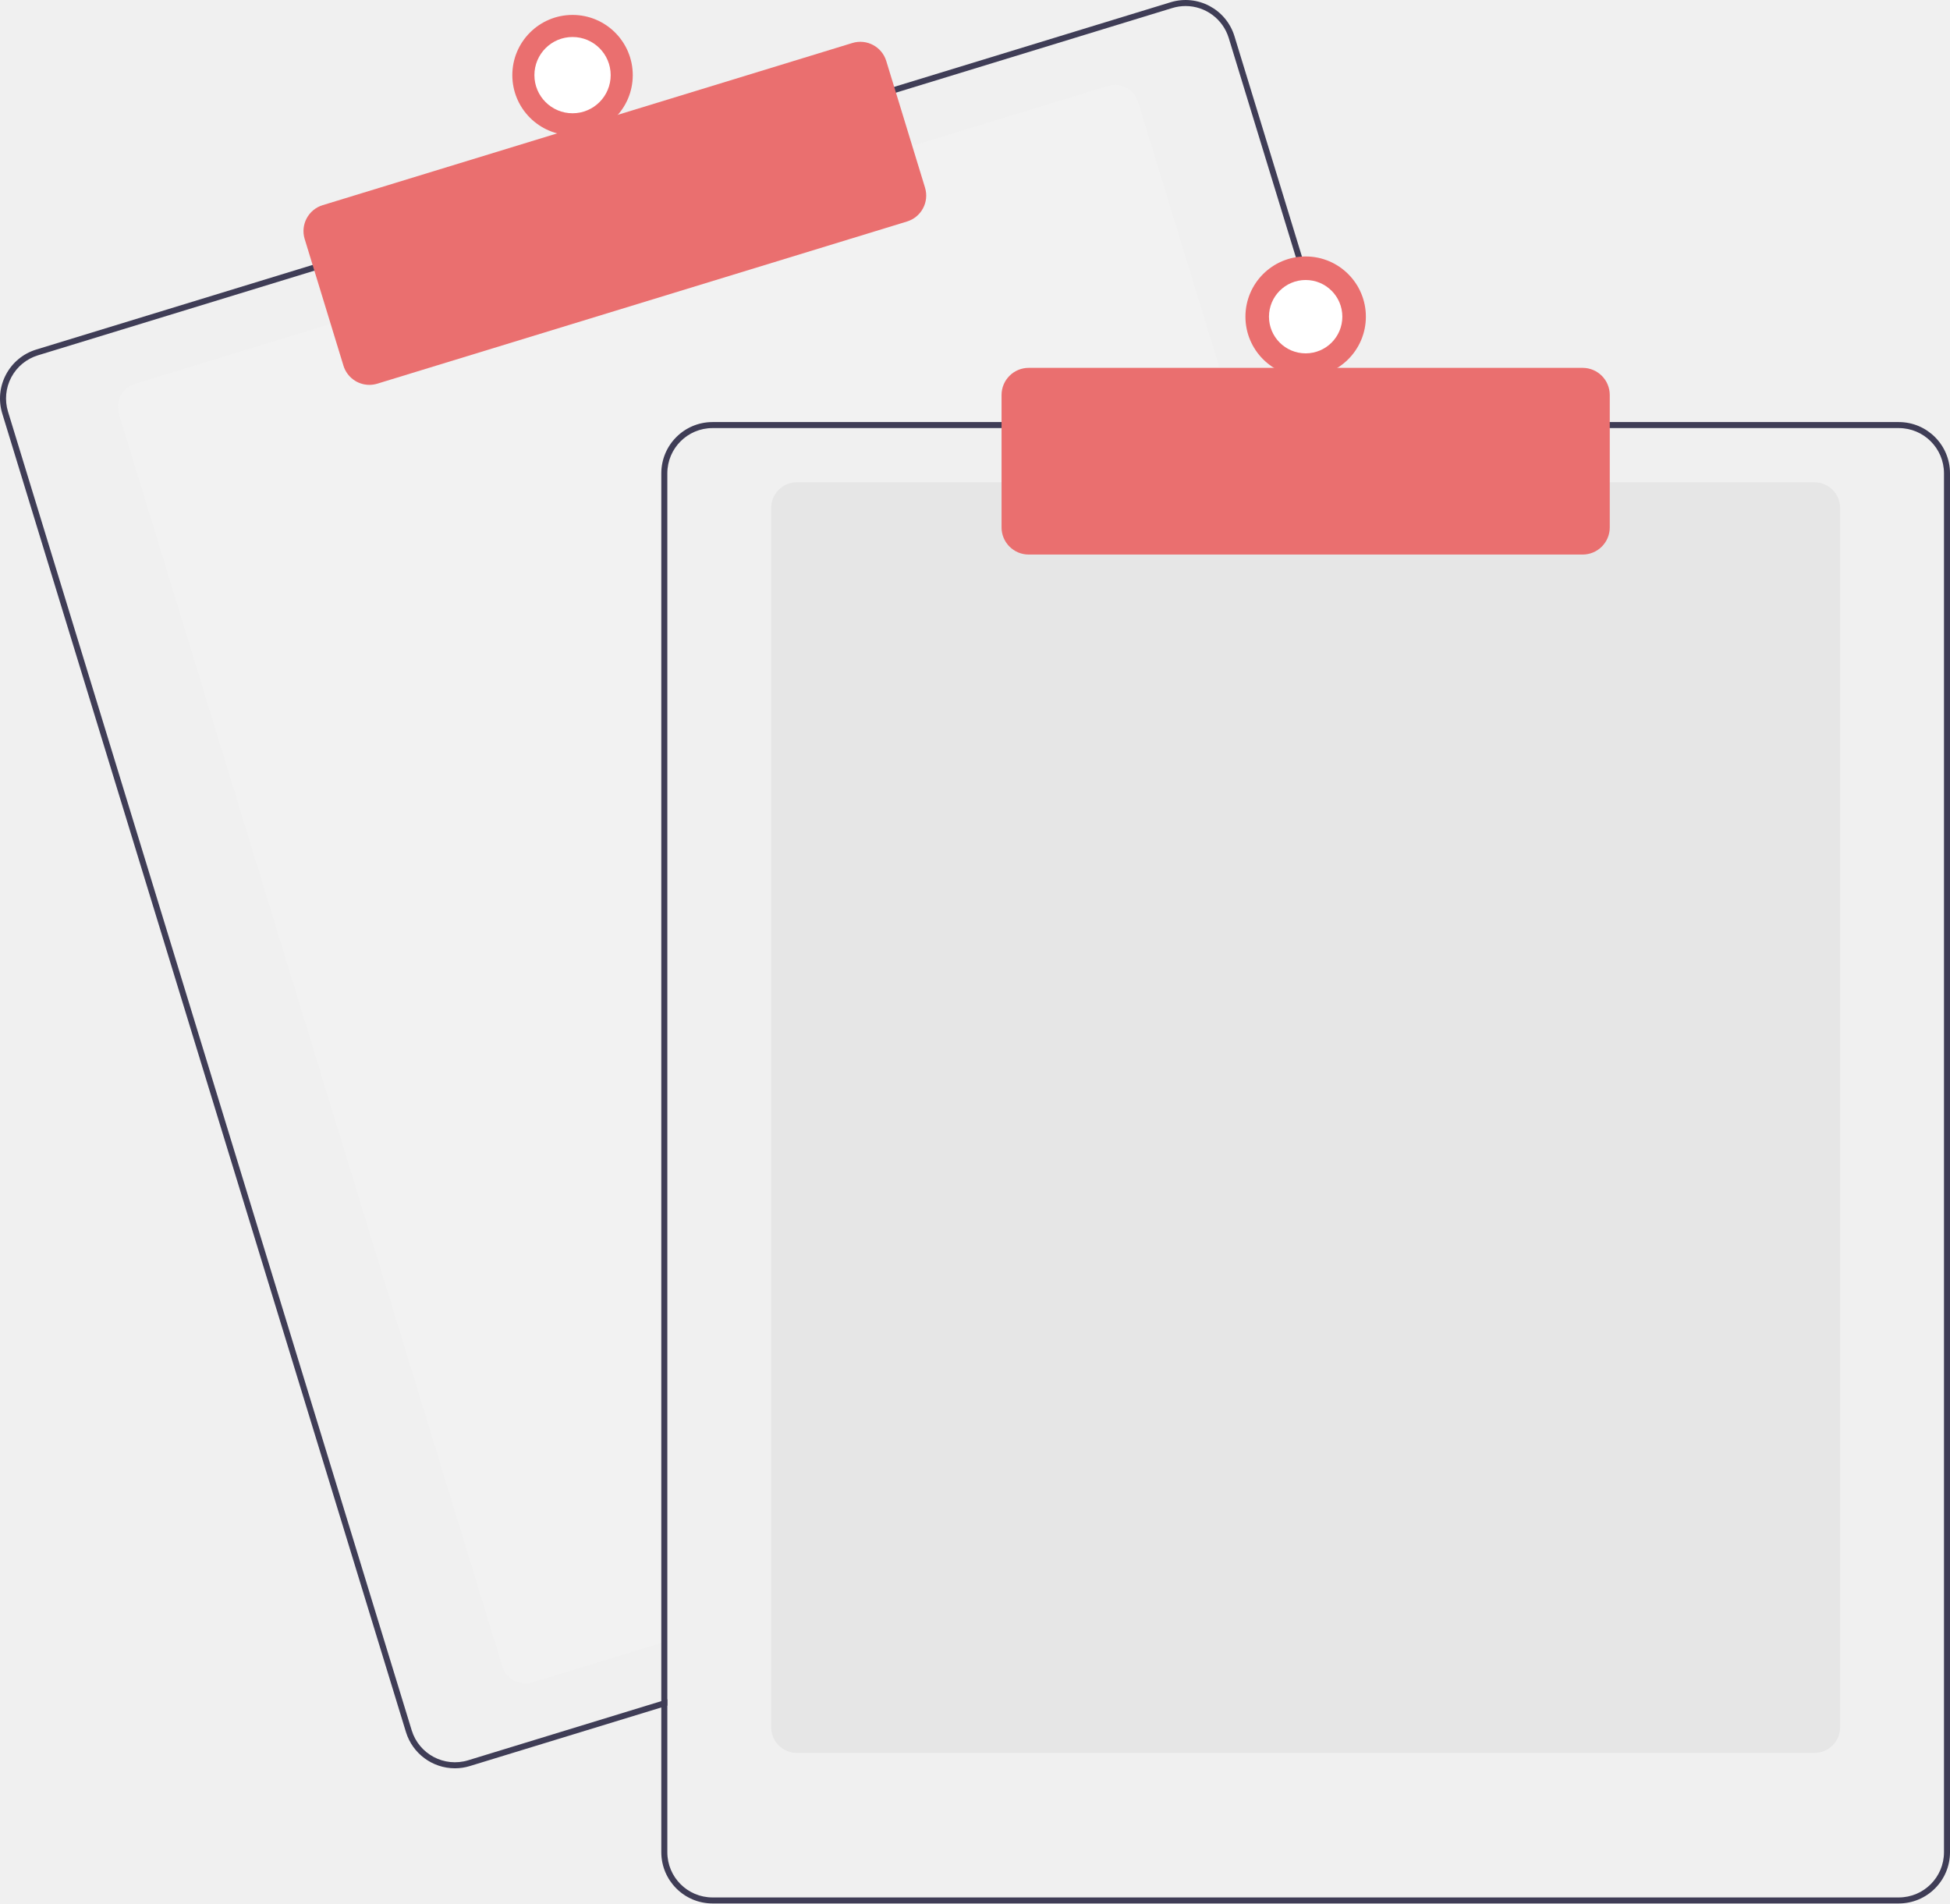
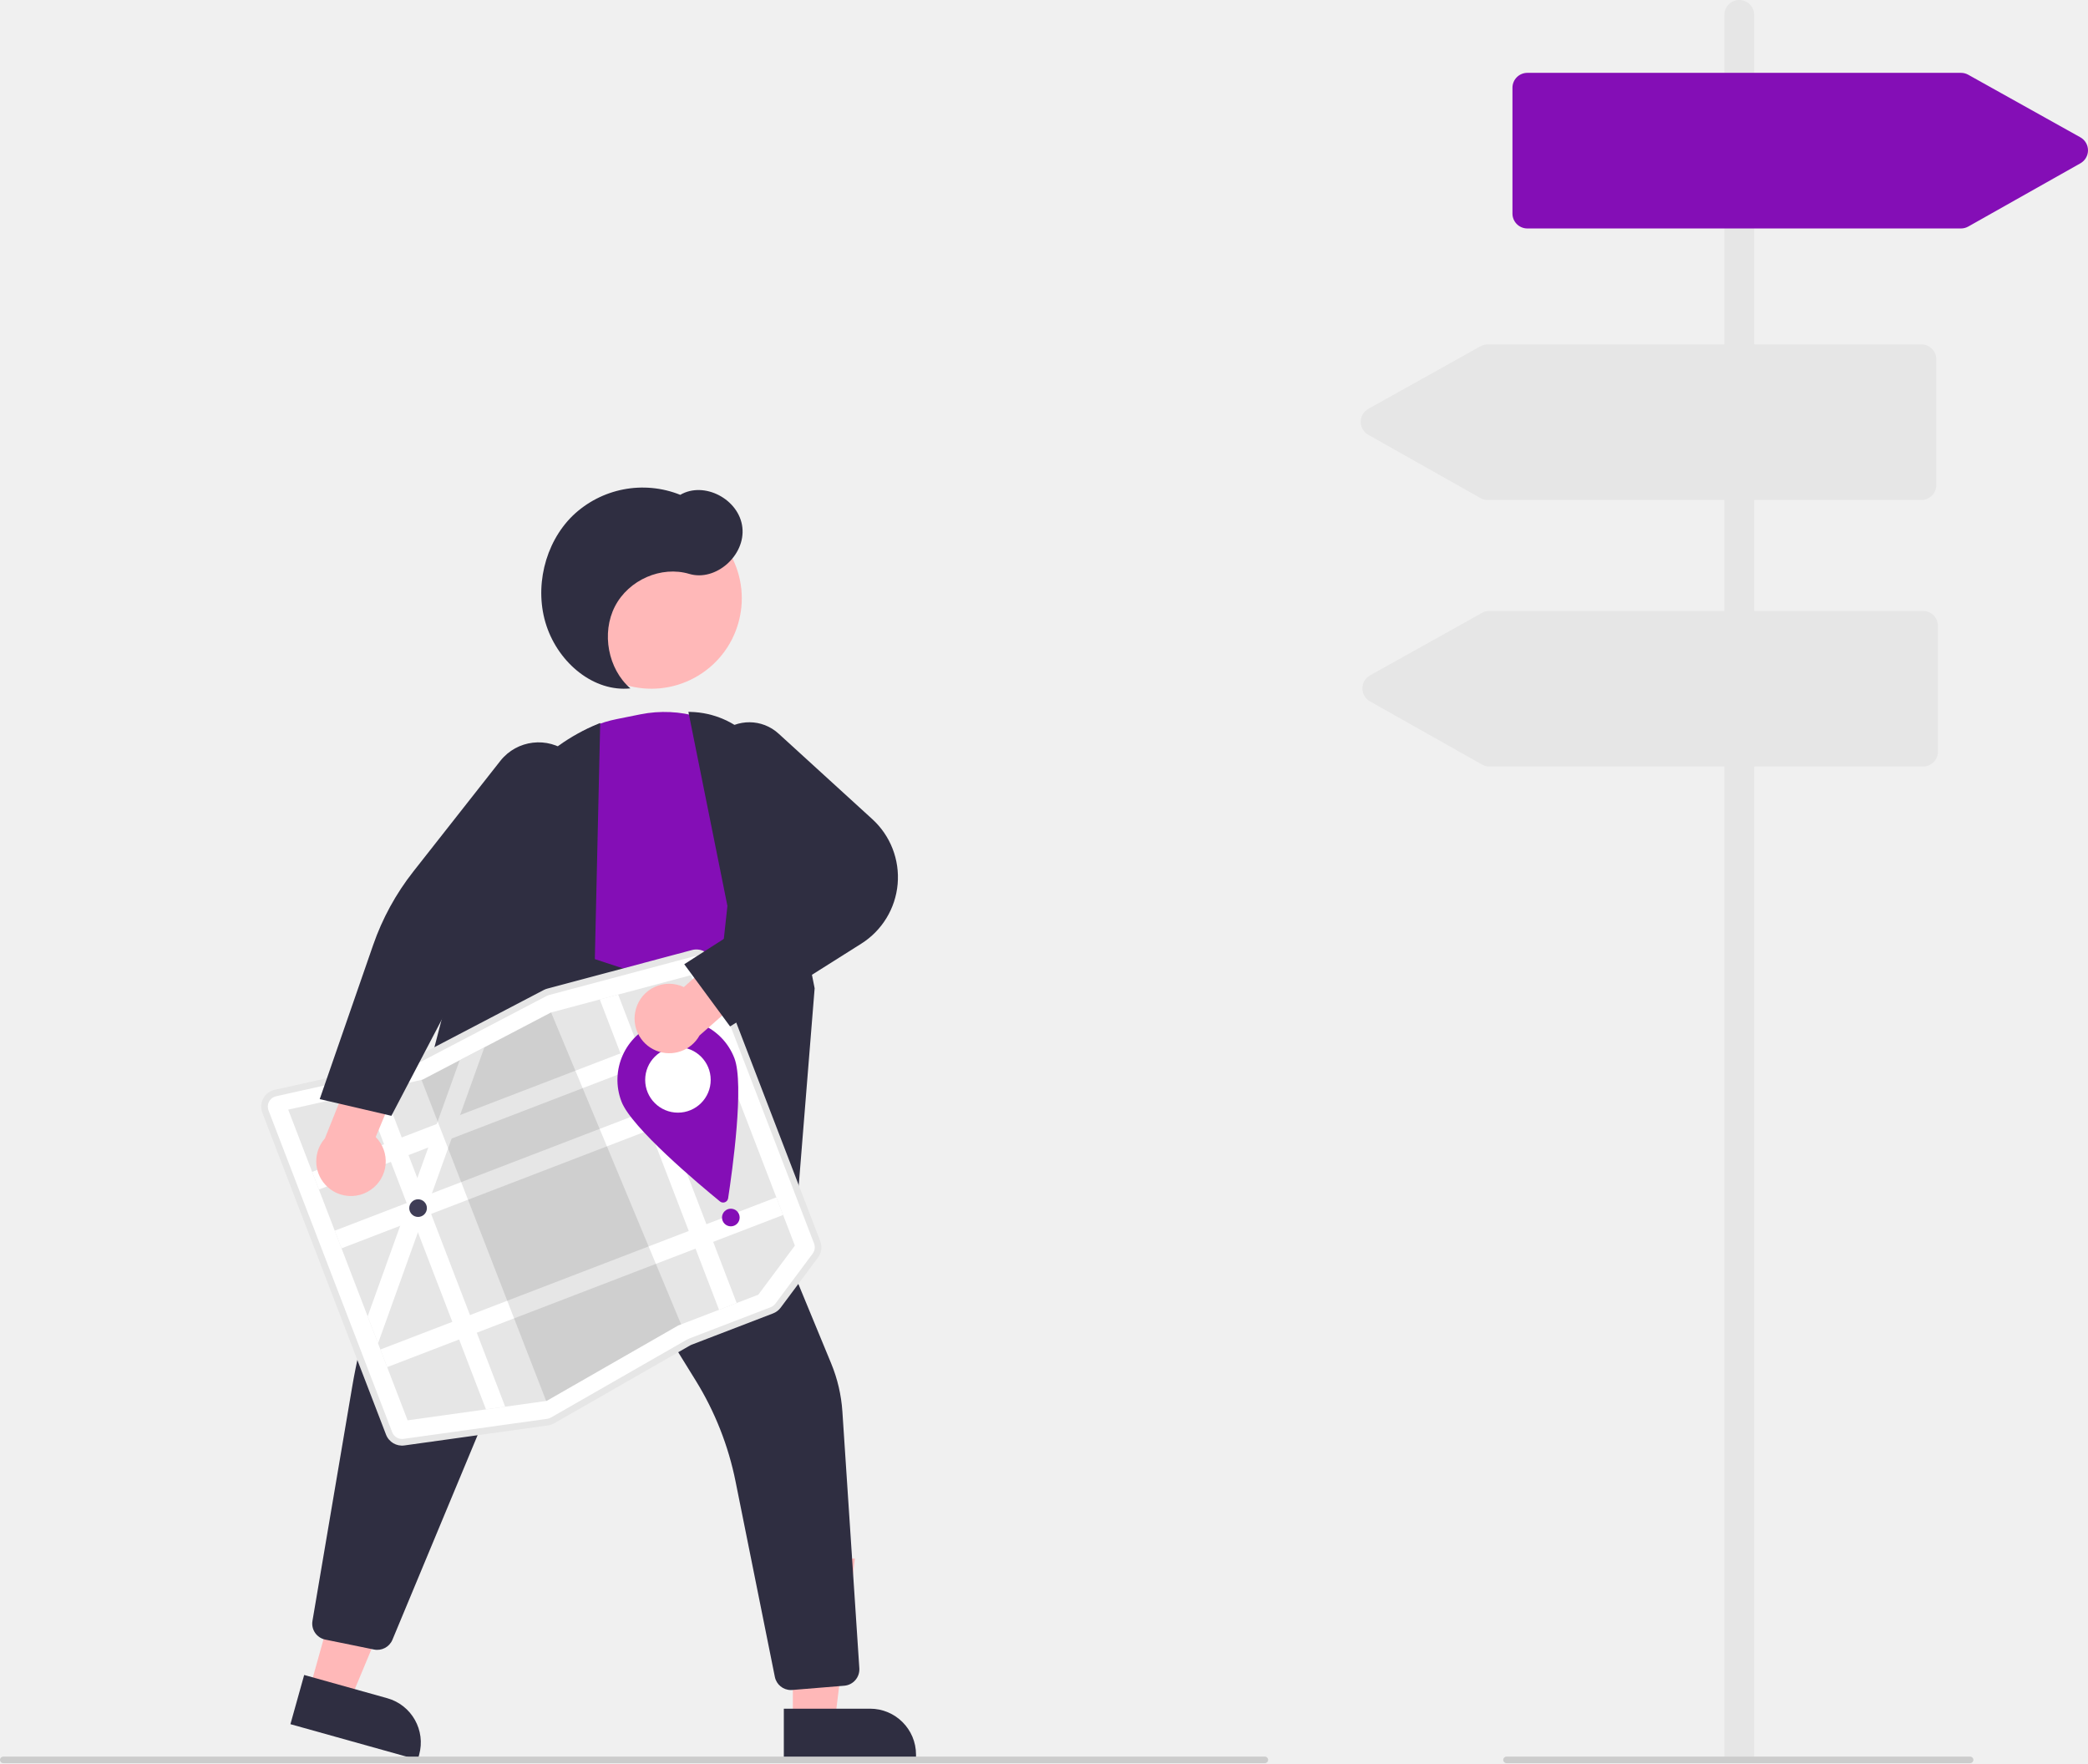
- <svg xmlns="http://www.w3.org/2000/svg" id="b21613c9-2bf0-4d37-bef0-3b193d34fc5d" data-name="Layer 1" width="647.636" height="632.174" viewBox="0 0 647.636 632.174">
-   <path d="M687.328,276.087H512.818a15.018,15.018,0,0,0-15,15v387.85l-2,.61-42.81,13.11a8.007,8.007,0,0,1-9.99-5.31L315.678,271.397a8.003,8.003,0,0,1,5.31-9.99l65.97-20.2,191.25-58.54,65.97-20.2a7.989,7.989,0,0,1,9.99,5.3l32.55,106.32Z" transform="translate(-276.1819 -133.9131)" fill="#f2f2f2" />
-   <path d="M725.408,274.087l-39.23-128.14a16.994,16.994,0,0,0-21.23-11.28l-92.75,28.39L380.958,221.607l-92.75,28.4a17.015,17.015,0,0,0-11.28,21.23l134.08,437.93a17.027,17.027,0,0,0,16.26,12.03,16.789,16.789,0,0,0,4.97-.75l63.58-19.46,2-.62v-2.09l-2,.61-64.17,19.65a15.015,15.015,0,0,1-18.73-9.95l-134.07-437.94a14.979,14.979,0,0,1,9.95-18.73l92.75-28.4,191.24-58.54,92.75-28.4a15.156,15.156,0,0,1,4.41-.66,15.015,15.015,0,0,1,14.32,10.61l39.05,127.56.62,2h2.08Z" transform="translate(-276.1819 -133.9131)" fill="#3f3d56" />
-   <path d="M398.863,261.734a9.016,9.016,0,0,1-8.611-6.367l-12.88-42.072a8.999,8.999,0,0,1,5.971-11.24l175.939-53.864a9.009,9.009,0,0,1,11.241,5.971l12.88,42.072a9.01,9.01,0,0,1-5.971,11.241L401.492,261.339A8.976,8.976,0,0,1,398.863,261.734Z" transform="translate(-276.1819 -133.9131)" fill="#ea6f6f" />
-   <circle cx="190.154" cy="24.955" r="20" fill="#ea6f6f" />
-   <circle cx="190.154" cy="24.955" r="12.665" fill="#fff" />
-   <path d="M878.818,716.087h-338a8.51,8.51,0,0,1-8.5-8.5v-405a8.51,8.51,0,0,1,8.5-8.5h338a8.51,8.51,0,0,1,8.5,8.5v405A8.51,8.51,0,0,1,878.818,716.087Z" transform="translate(-276.1819 -133.9131)" fill="#e6e6e6" />
-   <path d="M723.318,274.087h-210.5a17.024,17.024,0,0,0-17,17v407.8l2-.61v-407.19a15.018,15.018,0,0,1,15-15H723.938Zm183.5,0h-394a17.024,17.024,0,0,0-17,17v458a17.024,17.024,0,0,0,17,17h394a17.024,17.024,0,0,0,17-17v-458A17.024,17.024,0,0,0,906.818,274.087Zm15,475a15.018,15.018,0,0,1-15,15h-394a15.018,15.018,0,0,1-15-15v-458a15.018,15.018,0,0,1,15-15h394a15.018,15.018,0,0,1,15,15Z" transform="translate(-276.1819 -133.9131)" fill="#3f3d56" />
-   <path d="M801.818,318.087h-184a9.01,9.01,0,0,1-9-9v-44a9.01,9.01,0,0,1,9-9h184a9.01,9.01,0,0,1,9,9v44A9.01,9.01,0,0,1,801.818,318.087Z" transform="translate(-276.1819 -133.9131)" fill="#ea6f6f" />
-   <circle cx="433.636" cy="105.174" r="20" fill="#ea6f6f" />
-   <circle cx="433.636" cy="105.174" r="12.182" fill="#fff" />
+ <svg xmlns="http://www.w3.org/2000/svg" id="bd66c7e1-f668-4518-8612-0b21a14b7195" data-name="Layer 1" width="630.612" height="532.5" viewBox="0 0 630.612 532.5">
+   <polygon points="93.512 510.086 105.746 513.506 124.762 467.944 106.706 462.896 93.512 510.086" fill="#ffb8b8" />
+   <path d="M373.748,694.698h39.926a0,0,0,0,1,0,0v15.426a0,0,0,0,1,0,0H387.63a13.882,13.882,0,0,1-13.882-13.882v-1.544A0,0,0,0,1,373.748,694.698Z" transform="translate(299.0582 1301.139) rotate(-164.38)" fill="#2f2e41" />
+   <polygon points="239.451 519.667 252.155 519.666 258.196 470.666 239.447 470.667 239.451 519.667" fill="#ffb8b8" />
+   <path d="M521.424,699.786h39.926a0,0,0,0,1,0,0v15.426a0,0,0,0,1,0,0H535.306a13.882,13.882,0,0,1-13.882-13.882V699.786A0,0,0,0,1,521.424,699.786Z" transform="translate(798.1428 1231.199) rotate(179.9948)" fill="#2f2e41" />
+   <polygon points="145.049 316.237 115.809 387.868 235.206 414.691 236.729 374.615 182.513 316.868 145.049 316.237" fill="#b3b3b3" />
+   <circle cx="481.432" cy="364.452" r="27.293" transform="translate(-400.5099 91.83598) rotate(-28.66321)" fill="#ffb8b8" />
+   <path d="M500.934,496.023,446.89,473.9l-4.812-31.728A36.456,36.456,0,0,1,470.976,400.917l7.148-1.436a36.791,36.791,0,0,1,32.947,9.772,35.127,35.127,0,0,1,10.307,31.604,30.6,30.6,0,0,1-5.781,13.47c-16.978,22.202-14.798,40.658-14.774,40.842Z" transform="translate(-284.6942 -183.75)" fill="#840eb6" />
+   <path d="M522.94,578.765l-27.085-43.074,8.531-78.354-11.784-58.601.626.016A26.704,26.704,0,0,1,519.265,424.799l11.464,57.424Z" transform="translate(-284.6942 -183.75)" fill="#2f2e41" />
+   <path d="M523.558,694.154a4.946,4.946,0,0,1-4.844-3.97l-11.866-59.005a92.563,92.563,0,0,0-12.052-30.521l-33.482-54.162a1.722,1.722,0,0,0-3.055.244l-55.047,132.237a4.956,4.956,0,0,1-5.553,2.944l-14.705-2.998a4.924,4.924,0,0,1-3.887-5.672l11.996-70.698a182.474,182.474,0,0,1,12.419-41.889l40.627-93.894,59.955,19.69,3.956,41.982L535.723,595.522a45.982,45.982,0,0,1,3.388,14.548l5.118,77.525a4.968,4.968,0,0,1-4.531,5.254l-15.732,1.287C523.829,694.148,523.693,694.154,523.558,694.154Z" transform="translate(-284.6942 -183.75)" fill="#2f2e41" />
+   <path d="M414.185,597.975l-19.007-18.041,35.922-138.518a58.061,58.061,0,0,1,34.165-39.031l.705-.287-1.919,84.305Z" transform="translate(-284.6942 -183.75)" fill="#2f2e41" />
+   <path d="M475.072,391.647c-6.743-5.836-8.793-16.724-4.662-24.75s14.01-12.347,22.458-9.823c7.956,2.378,17-5.554,16.031-14.059s-11.549-14.045-18.752-9.82a30.511,30.511,0,0,0-32.524,6.335c-8.463,8.291-11.674,21.844-7.874,33.241S464.153,392.797,475.072,391.647Z" transform="translate(-284.6942 -183.75)" fill="#2f2e41" />
+   <path d="M451.197,613.464a4.663,4.663,0,0,1-1.033.266l-43.395,6.058a4.67,4.67,0,0,1-5.027-2.963l-37.353-97.195a4.69,4.69,0,0,1,3.356-6.26l0-0,40.808-9.107a3.728,3.728,0,0,0,.906-.331l39.692-20.752a4.646,4.646,0,0,1,.965-.376l43.681-11.645a4.681,4.681,0,0,1,5.586,2.849l32.569,84.748a4.667,4.667,0,0,1-.616,4.484l-11.264,15.126a4.684,4.684,0,0,1-2.079,1.576l-24.616,9.46a3.708,3.708,0,0,0-.512.243l-41.019,23.509A4.685,4.685,0,0,1,451.197,613.464Z" transform="translate(-284.6942 -183.75)" fill="#fff" />
+   <path d="M471.387,484.115l-5.547,1.479L451.14,489.515l-.026.006-20.125,10.523-7.468,3.906-.003.001-11.217,5.864-.308.069L400.34,512.483l-5.632,1.259-22.969,5.125,36.059,93.829,23.67-3.303,5.804-.812,12.37-1.729.144-.018,39.749-22.782,24.185-9.294,11.042-14.828-31.389-81.676Z" transform="translate(-284.6942 -183.75)" fill="#e6e6e6" />
+   <rect x="375.724" y="514.499" width="128.107" height="5.709" transform="translate(-441.0129 8.44503) rotate(-21.02215)" fill="#fff" />
+   <rect x="382.55" y="532.261" width="128.107" height="5.709" transform="translate(-446.9303 12.07592) rotate(-21.02215)" fill="#fff" />
+   <rect x="396.339" y="568.14" width="128.107" height="5.709" transform="translate(-458.8834 19.41031) rotate(-21.02215)" fill="#fff" />
+   <polygon points="186.692 300.365 222.492 393.519 217.164 395.567 181.145 301.845 186.692 300.365" fill="#fff" />
+   <polygon points="146.295 316.294 138.944 336.748 136.395 343.843 130.449 360.398 129.175 363.937 127.9 367.493 126.221 372.162 114.17 405.7 111.037 397.547 120.863 370.198 123.086 364.006 123.412 363.102 126.041 355.781 129.358 346.548 131.907 339.452 138.823 320.201 138.826 320.2 146.295 316.294" fill="#fff" />
+   <polygon points="205.707 399.97 204.84 400.303 165.091 423.085 164.947 423.103 127.298 326.134 127.606 326.065 138.823 320.201 138.826 320.2 146.295 316.294 166.42 305.771 166.446 305.765 205.707 399.97" opacity="0.1" />
+   <path d="M451.376,613.93a5.18,5.18,0,0,1-1.143.295l-43.395,6.058a5.168,5.168,0,0,1-5.563-3.279l-37.353-97.195a5.19,5.19,0,0,1,3.714-6.928l40.808-9.107a3.243,3.243,0,0,0,.783-.287l39.692-20.752a5.161,5.161,0,0,1,1.067-.415l43.682-11.645a5.18,5.18,0,0,1,6.182,3.153l32.569,84.748a5.165,5.165,0,0,1-.682,4.962L520.475,578.664a5.183,5.183,0,0,1-2.301,1.745l-24.616,9.46a3.211,3.211,0,0,0-.443.21L452.096,613.588A5.19,5.19,0,0,1,451.376,613.93ZM367.622,514.969a3.191,3.191,0,0,0-1.833,4.122L403.142,616.287a3.177,3.177,0,0,0,3.419,2.015l43.395-6.058a3.204,3.204,0,0,0,1.146-.392l41.019-23.509a5.208,5.208,0,0,1,.719-.342l24.616-9.46a3.188,3.188,0,0,0,1.415-1.072l11.264-15.125a3.175,3.175,0,0,0,.419-3.05l-32.569-84.748a3.184,3.184,0,0,0-3.8-1.938L450.503,484.253a3.29,3.29,0,0,0-.656.255l-39.693,20.753a5.276,5.276,0,0,1-1.274.466l-40.809,9.107A3.165,3.165,0,0,0,367.622,514.969Z" transform="translate(-284.6942 -183.75)" fill="#e6e6e6" />
+   <polygon points="115.646 328.733 152.577 424.832 146.774 425.643 110.014 329.992 115.646 328.733" fill="#fff" />
+   <circle cx="126.268" cy="364.859" r="2.664" fill="#3f3d56" />
+   <circle cx="220.723" cy="367.698" r="2.664" fill="#840eb6" />
+   <path d="M506.496,503.333c3.023,7.867-.615,33.939-1.895,42.308a1.521,1.521,0,0,1-2.467.948c-6.555-5.358-26.717-22.283-29.741-30.15a18.267,18.267,0,1,1,34.103-13.106Z" transform="translate(-284.6942 -183.75)" fill="#840eb6" />
+   <circle cx="204.75" cy="326.135" r="9.895" fill="#fff" />
+   <path d="M476.734,488.535a10.42,10.42,0,0,1,14.516-6.677l17.664-15.967,12.321,8.368-25.262,22.199a10.476,10.476,0,0,1-19.239-7.922Z" transform="translate(-284.6942 -183.75)" fill="#ffb8b8" />
+   <path d="M505.196,493.747l-13.846-18.791,31.566-20.203-22.625-32.284a13.082,13.082,0,0,1,19.531-17.172l28.329,25.846a23.729,23.729,0,0,1-3.33,37.598Z" transform="translate(-284.6942 -183.75)" fill="#2f2e41" />
+   <path d="M396.715,543.051a10.42,10.42,0,0,0,1.447-15.912l9.153-21.982L395.313,496.337l-12.49,31.224a10.476,10.476,0,0,0,13.892,15.49Z" transform="translate(-284.6942 -183.75)" fill="#ffb8b8" />
+   <path d="M402.899,520.731l-21.646-5.041,16.131-46.515a76.263,76.263,0,0,1,12.134-22.206l26.316-33.464a14.716,14.716,0,0,1,23.2,18.109l-29.201,37.688Z" transform="translate(-284.6942 -183.75)" fill="#2f2e41" />
+   <path d="M666.694,716.25h-381a1,1,0,1,1,0-2h381a1,1,0,0,1,0,2Z" transform="translate(-284.6942 -183.75)" fill="#ccc" />
+   <path d="M814.482,715.75h-9V188.25a4.5,4.5,0,0,1,9,0Z" transform="translate(-284.6942 -183.75)" fill="#e6e6e6" />
+   <path d="M879.694,716.25h-140a1,1,0,0,1,0-2h140a1,1,0,0,1,0,2Z" transform="translate(-284.6942 -183.75)" fill="#ccc" />
+   <path d="M876.932,252.75h-130.95a4.505,4.505,0,0,1-4.5-4.5v-38a4.505,4.505,0,0,1,4.5-4.5H876.941a4.51,4.51,0,0,1,2.193.571l33.865,18.899a4.5,4.5,0,0,1,.017,7.849l-33.874,19.101A4.513,4.513,0,0,1,876.932,252.75Z" transform="translate(-284.6942 -183.75)" fill="#840eb6" />
+   <path d="M864.982,334.75h-130.95a4.511,4.511,0,0,1-2.21-.58l-33.875-19.101a4.5,4.5,0,0,1,.017-7.849l33.865-18.899a4.51,4.51,0,0,1,2.193-.571H864.982a4.505,4.505,0,0,1,4.5,4.5v38A4.505,4.505,0,0,1,864.982,334.75Z" transform="translate(-284.6942 -183.75)" fill="#e6e6e6" />
+   <path d="M865.482,415.25h-130.95a4.511,4.511,0,0,1-2.21-.58l-33.875-19.101a4.5,4.5,0,0,1,.017-7.849l33.865-18.899a4.51,4.51,0,0,1,2.193-.571H865.482a4.505,4.505,0,0,1,4.5,4.5v38A4.505,4.505,0,0,1,865.482,415.25Z" transform="translate(-284.6942 -183.75)" fill="#e6e6e6" />
</svg>
